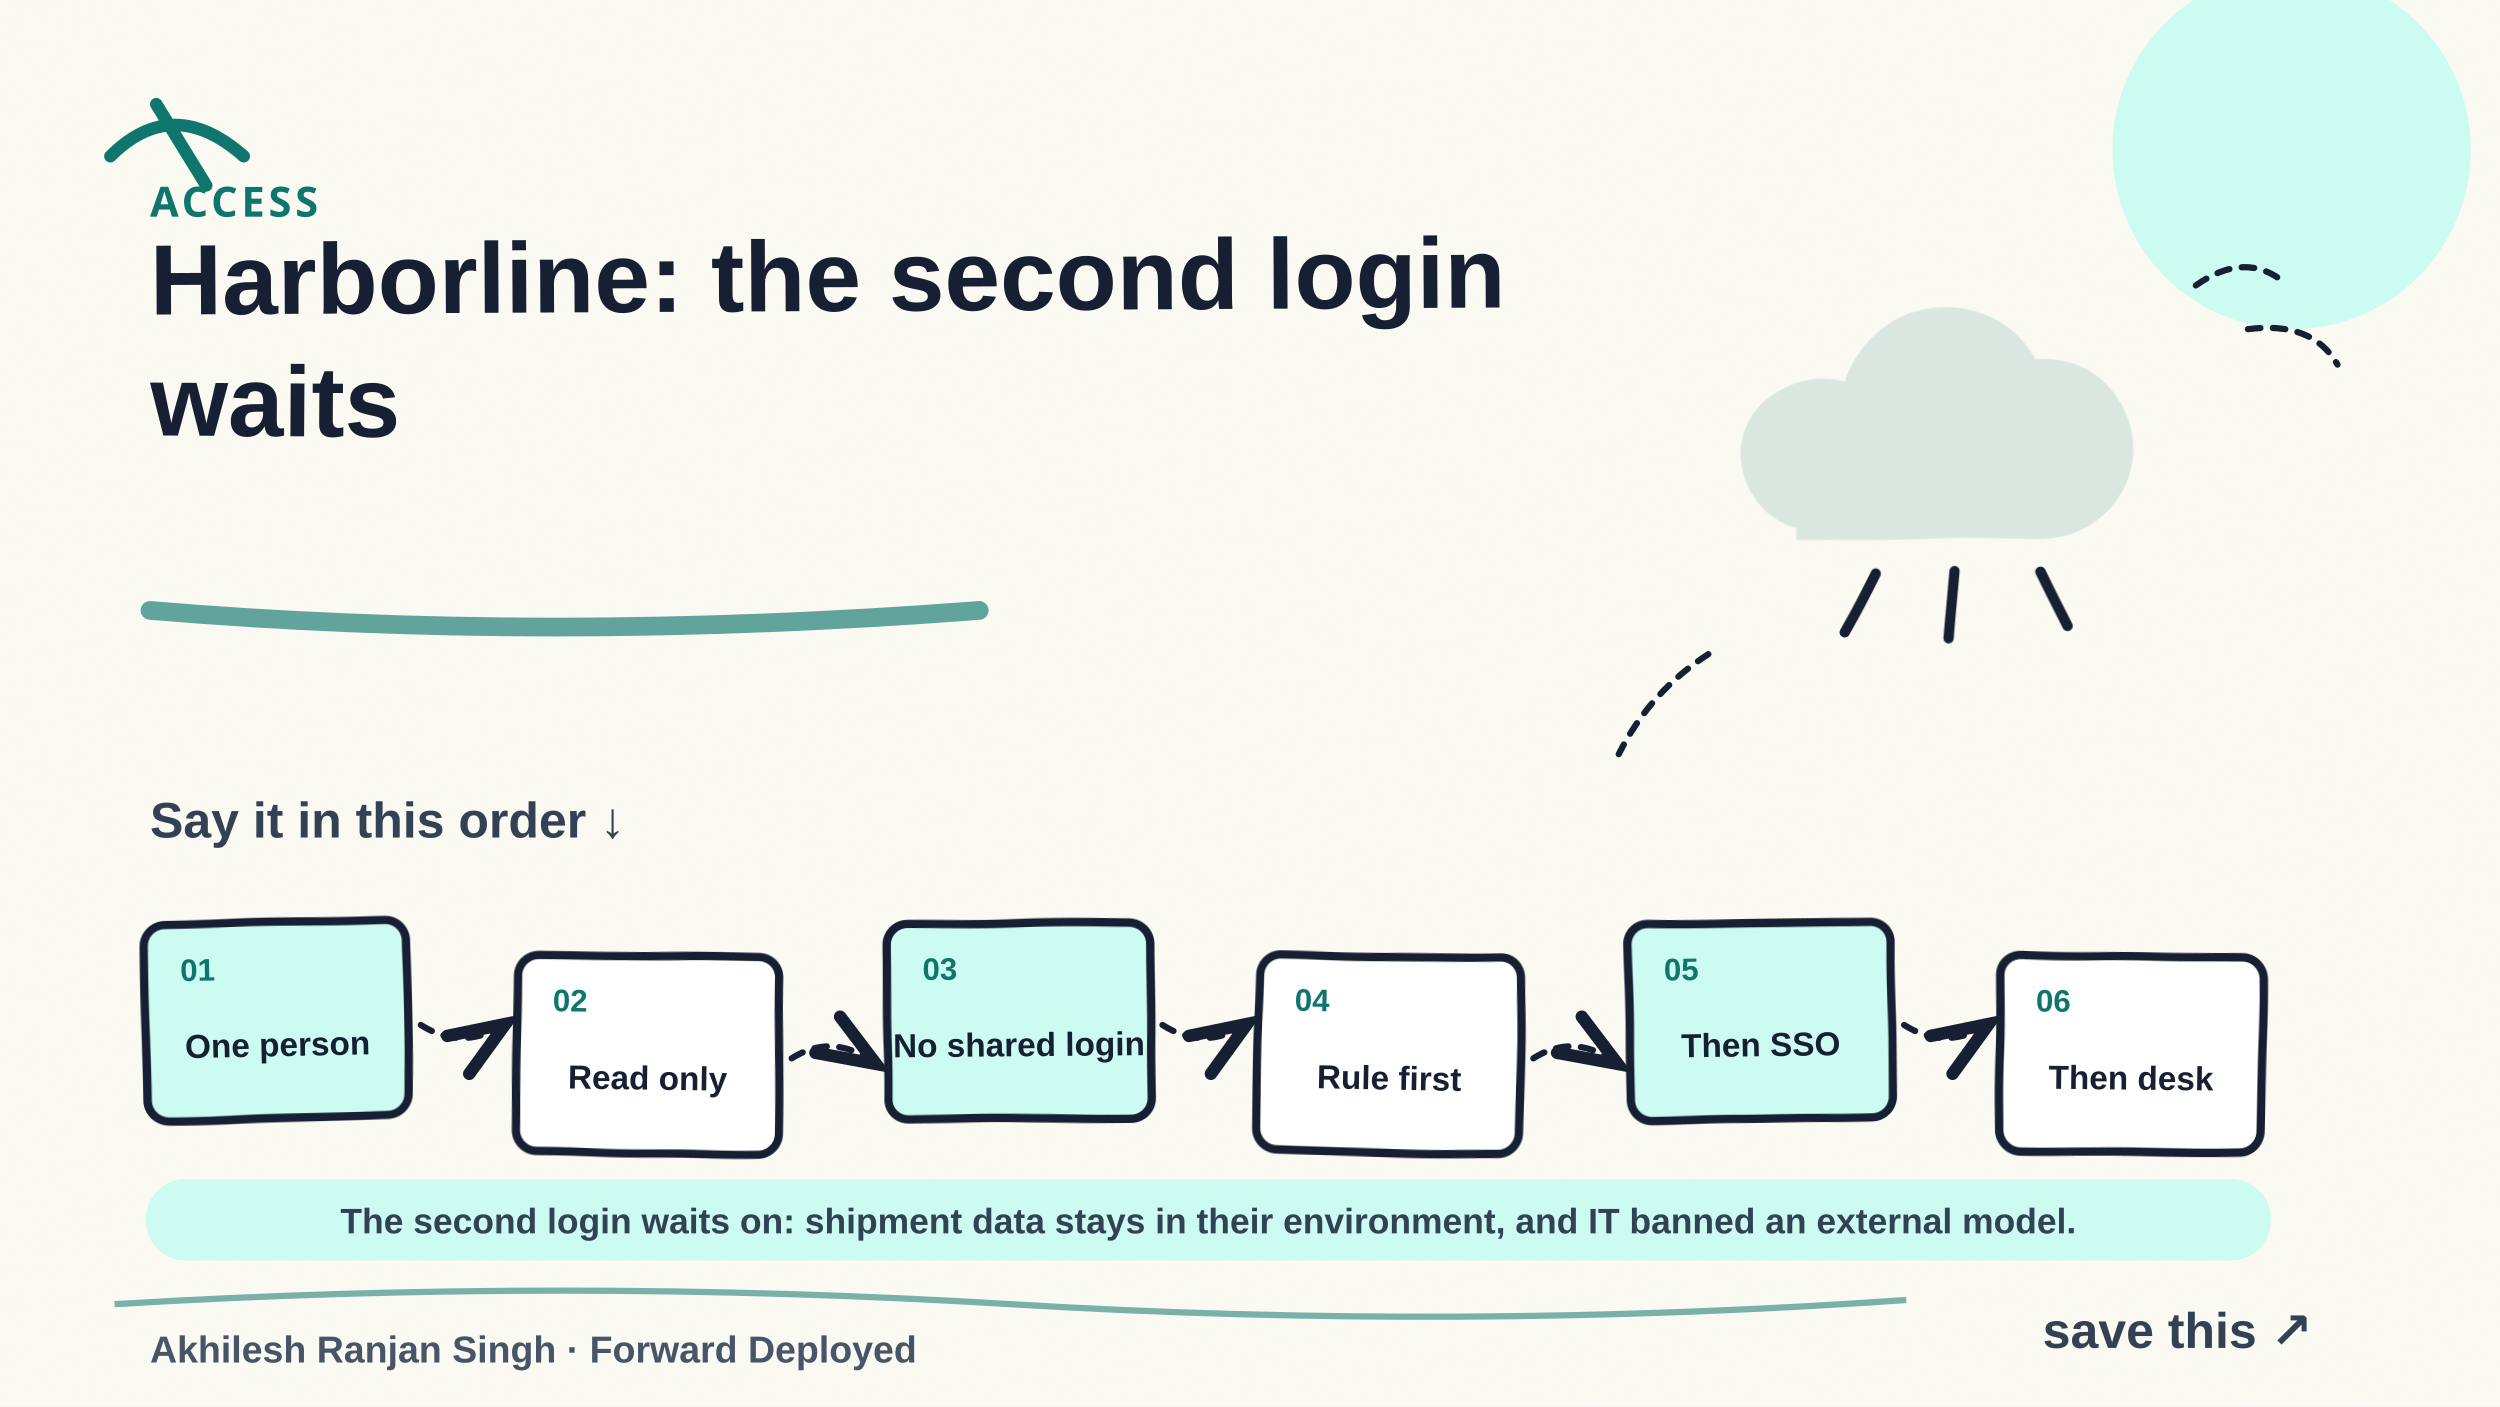
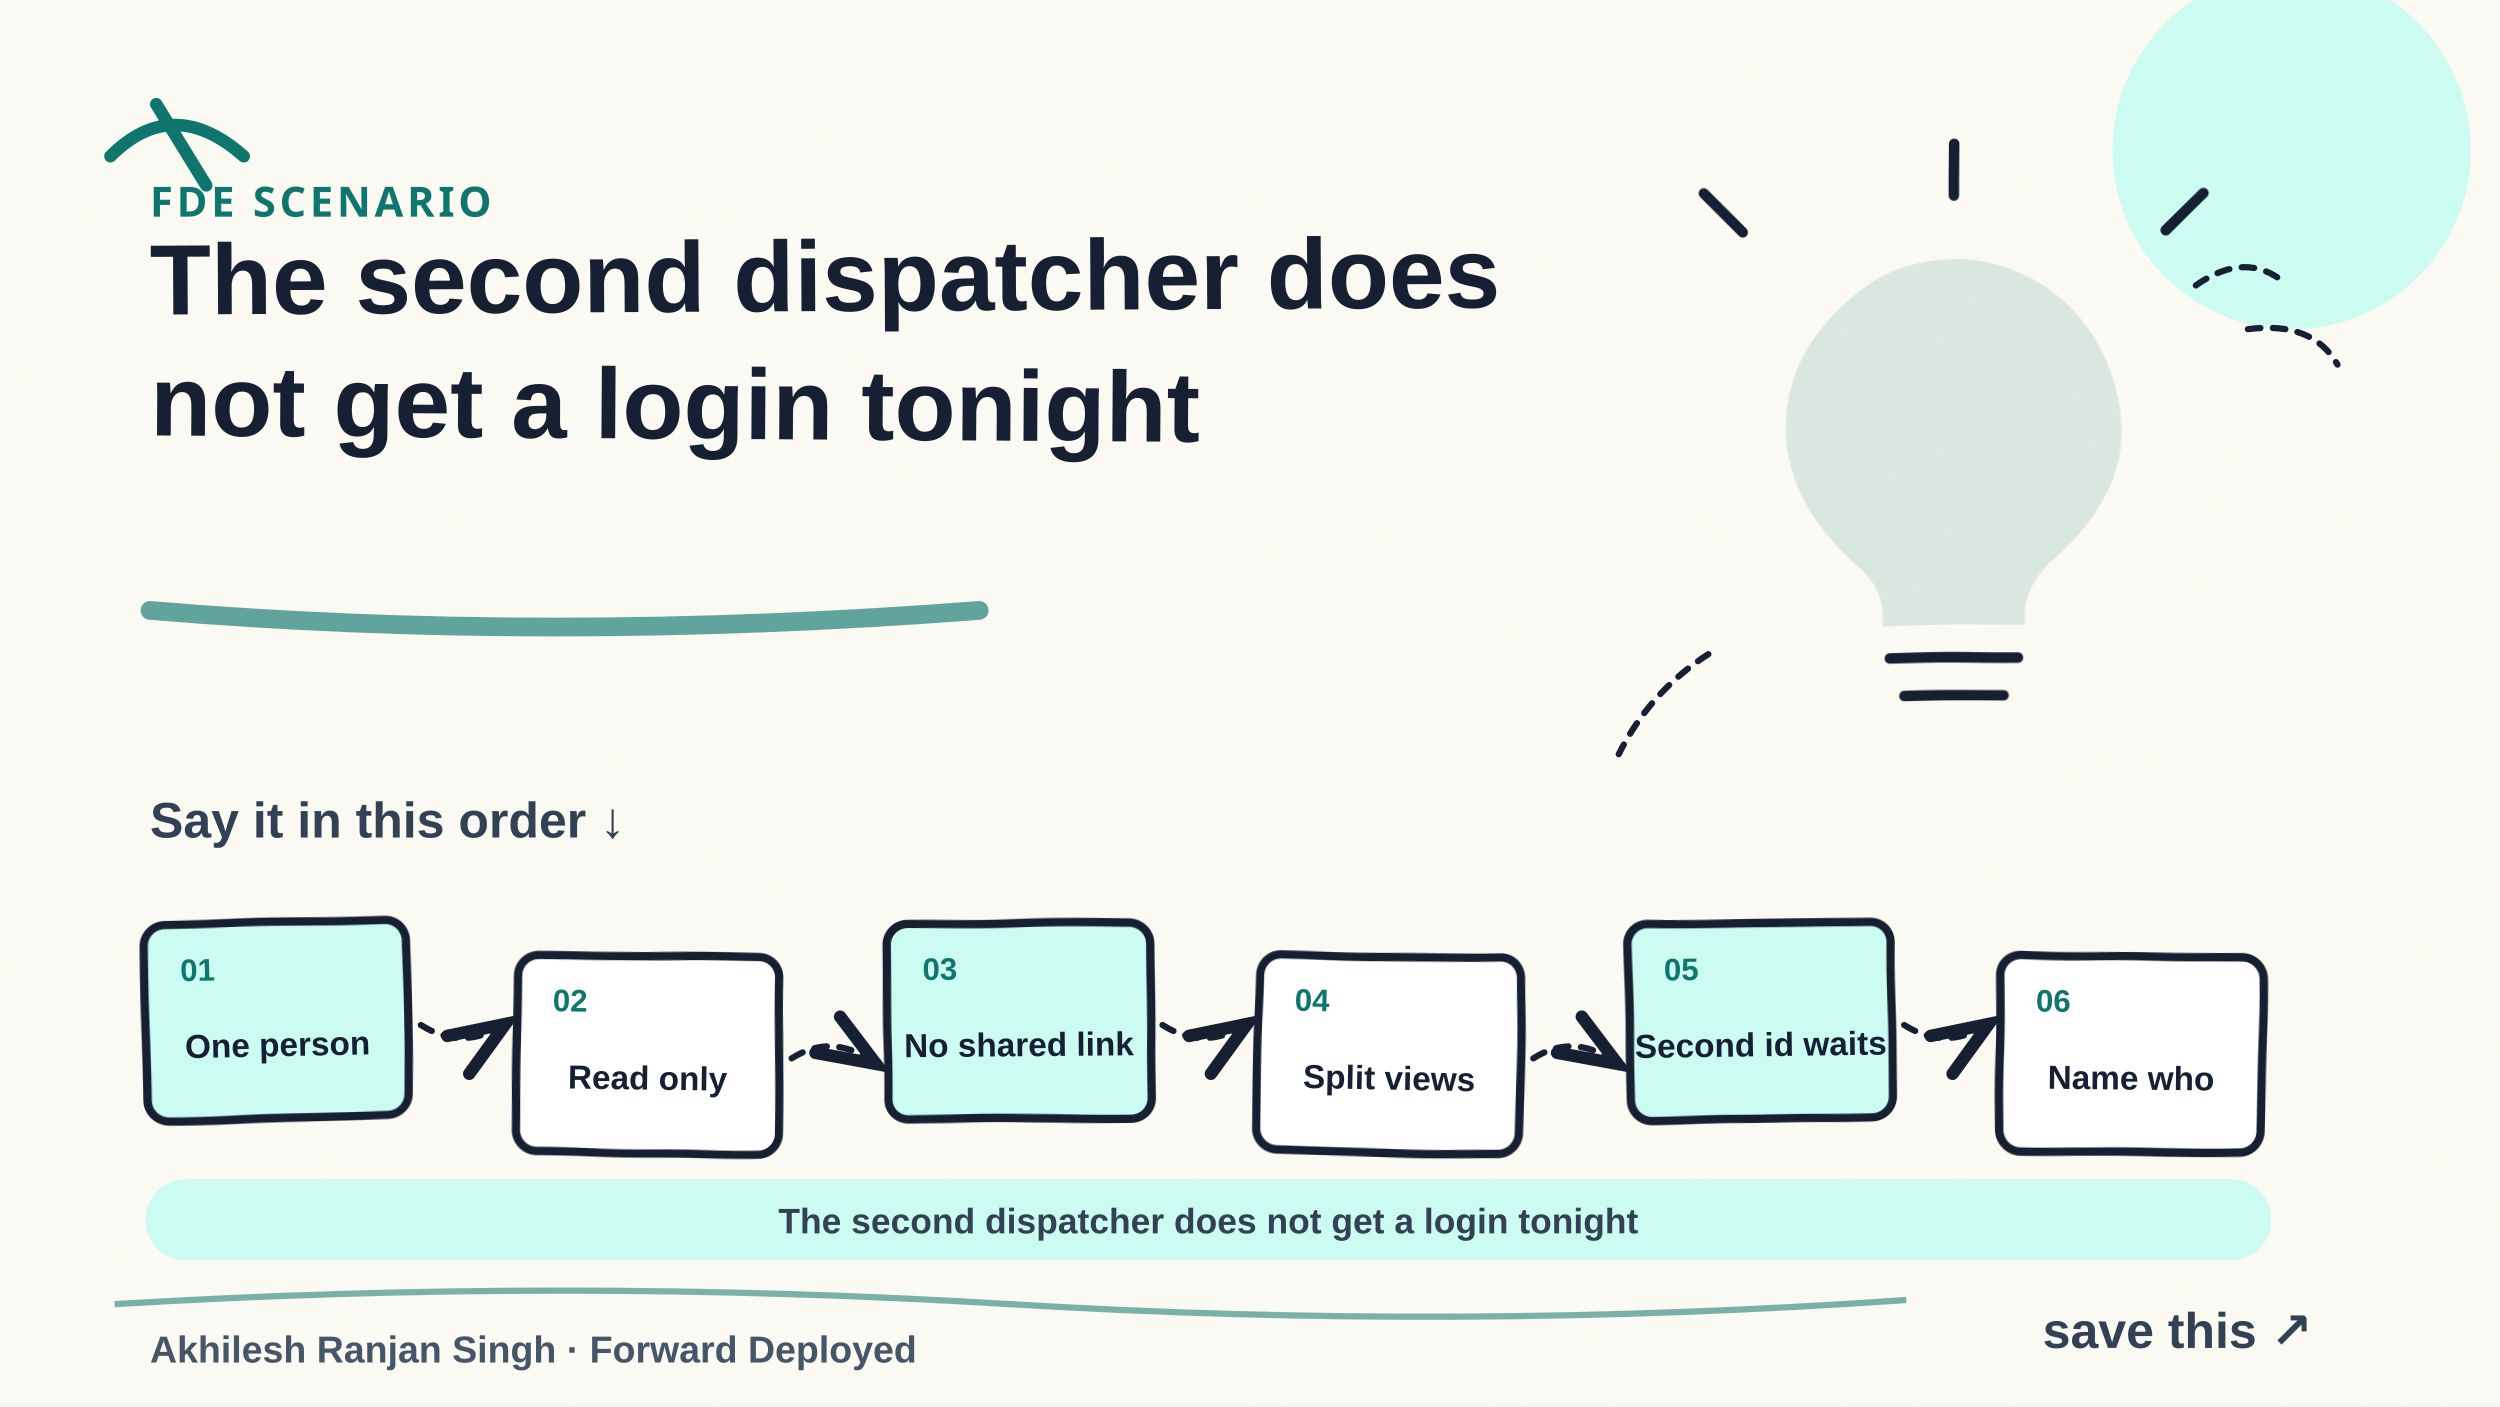
<svg xmlns="http://www.w3.org/2000/svg" width="1200" height="675" viewBox="0 0 1200 675">
  <defs>
    <filter id="paper">
      <feTurbulence type="fractalNoise" baseFrequency=".7" numOctaves="3" seed="8" />
      <feBlend in="SourceGraphic" mode="multiply" />
    </filter>
    <filter id="wobble">
      <feTurbulence type="fractalNoise" baseFrequency=".012" numOctaves="2" seed="4" result="warp" />
      <feDisplacementMap in="SourceGraphic" in2="warp" scale="3" />
    </filter>
    <marker id="arrow" markerWidth="12" markerHeight="12" refX="9" refY="4" orient="auto">
      <path d="M1 1L10 4 1 8" fill="none" stroke="#172033" stroke-width="2" stroke-linecap="round" />
    </marker>
    <style>.ink{fill:none;stroke:#172033;stroke-width:7;stroke-linecap:round;stroke-linejoin:round}.thin{stroke-width:5}.eyebrow{font-family:"Comic Sans MS","Chalkboard SE",sans-serif;font-size:20px;font-weight:700;fill:#0f766e;letter-spacing:1.8px}.title{font-family:"Arial Rounded MT Bold","Trebuchet MS",Arial,sans-serif;font-size:48px;font-weight:900;fill:#172033}.note{font-family:"Comic Sans MS","Chalkboard SE",Arial,sans-serif;font-size:24px;font-weight:700;fill:#334155}.detail{font-family:"Comic Sans MS","Chalkboard SE",Arial,sans-serif;font-size:17px;font-weight:700;fill:#334155}.card{stroke:#172033;stroke-width:4;filter:url(#wobble)}.step{font-family:"Comic Sans MS",Arial,sans-serif;font-size:15px;font-weight:700;fill:#0f766e}.cardText{font-family:"Arial Rounded MT Bold","Trebuchet MS",Arial,sans-serif;font-size:16px;font-weight:800;fill:#172033}.scribble{fill:none;stroke:#172033;stroke-width:3;stroke-linecap:round;stroke-dasharray:6 6}.footer{font-family:"Comic Sans MS","Chalkboard SE",Arial,sans-serif;font-size:18px;font-weight:700;fill:#475569}</style>
  </defs>
  <rect width="1200" height="675" fill="#fffdf6" />
  <g opacity=".03" filter="url(#paper)">
    <rect width="1200" height="675" fill="#64748b" />
  </g>
  <circle cx="1100" cy="72" r="86" fill="#ccfbf1" />
  <path d="M53 75q30-30 64 0m-42-25 24 39" fill="none" stroke="#0f766e" stroke-width="6" stroke-linecap="round" />
-   <text x="72" y="104" class="eyebrow">ACCESS</text>
-   <text x="72" y="151" class="title" transform="rotate(-0.3 72 151)">Harborline: the second login</text>
-   <text x="72" y="209" class="title" transform="rotate(0.35 72 209)">waits</text>
+   <text x="72" y="104" class="eyebrow">FDE SCENARIO</text>
+   <text x="72" y="151" class="title" transform="rotate(-0.3 72 151)">The second dispatcher does</text>
+   <text x="72" y="209" class="title" transform="rotate(0.35 72 209)">not get a login tonight</text>
  <path d="M72 293q190 16 398 0" fill="none" stroke="#0f766e" stroke-width="9" stroke-linecap="round" opacity=".65" />
  <g filter="url(#wobble)">
-     <path d="M866 250c-29-5-36-45-9-59 10-6 21-7 31-3 8-43 69-49 87-11 35-6 55 32 38 60-8 12-20 18-37 18H866z" fill="#0f766e" opacity=".14" stroke="#0f766e" stroke-width="8" />
-     <path d="M900 275l-15 28m54-28-3 32m44-32 13 26" class="ink thin" />
+     <path d="M938 128c-44 0-77 36-77 78 0 28 15 47 34 64 8 7 12 17 12 27h62c0-11 5-21 13-29 18-17 32-35 32-62 0-44-34-78-76-78z" fill="#0f766e" opacity=".14" stroke="#0f766e" stroke-width="7" />
+     <path d="M907 316h62m-55 18h48M938 94V69m-102 42-18-18m222 18 18-18" class="ink thin" />
  </g>
  <path d="M1054 137q24-17 43-1m-18 22q31-4 43 17M820 314q-28 18-43 48" class="scribble" />
  <text x="72" y="402" class="note">Say it in this order ↓</text>
  <g transform="rotate(-1.2 133 490)">
    <rect x="70" y="443" width="126" height="94" rx="10" fill="#ccfbf1" class="card" />
    <text x="87" y="470" class="step">01</text>
    <text x="133" y="507" class="cardText" text-anchor="middle">One person</text>
  </g>
  <path d="M202 492q19 12 38 1" class="scribble" marker-end="url(#arrow)" />
  <g transform="rotate(0.8 311 506)">
    <rect x="248" y="459" width="126" height="94" rx="10" fill="#fff" class="card" />
    <text x="265" y="486" class="step">02</text>
    <text x="311" y="523" class="cardText" text-anchor="middle">Read only</text>
  </g>
  <path d="M380 508q19 -12 38 1" class="scribble" marker-end="url(#arrow)" />
  <g transform="rotate(-0.5 489 490)">
    <rect x="426" y="443" width="126" height="94" rx="10" fill="#ccfbf1" class="card" />
    <text x="443" y="470" class="step">03</text>
-     <text x="489" y="507" class="cardText" text-anchor="middle">No shared login</text>
+     <text x="489" y="507" class="cardText" text-anchor="middle">No shared link</text>
  </g>
  <path d="M558 492q19 12 38 1" class="scribble" marker-end="url(#arrow)" />
  <g transform="rotate(1.1 667 506)">
    <rect x="604" y="459" width="126" height="94" rx="10" fill="#fff" class="card" />
    <text x="621" y="486" class="step">04</text>
-     <text x="667" y="523" class="cardText" text-anchor="middle">Rule first</text>
+     <text x="667" y="523" class="cardText" text-anchor="middle">Split views</text>
  </g>
  <path d="M736 508q19 -12 38 1" class="scribble" marker-end="url(#arrow)" />
  <g transform="rotate(-0.8 845 490)">
    <rect x="782" y="443" width="126" height="94" rx="10" fill="#ccfbf1" class="card" />
    <text x="799" y="470" class="step">05</text>
-     <text x="845" y="507" class="cardText" text-anchor="middle">Then SSO</text>
+     <text x="845" y="507" class="cardText" text-anchor="middle">Second id waits</text>
  </g>
  <path d="M914 492q19 12 38 1" class="scribble" marker-end="url(#arrow)" />
  <g transform="rotate(0.6 1023 506)">
    <rect x="960" y="459" width="126" height="94" rx="10" fill="#fff" class="card" />
    <text x="977" y="486" class="step">06</text>
-     <text x="1023" y="523" class="cardText" text-anchor="middle">Then desk</text>
+     <text x="1023" y="523" class="cardText" text-anchor="middle">Name who</text>
  </g>
  <rect x="70" y="566" width="1020" height="39" rx="19" fill="#ccfbf1" />
-   <text x="580" y="592" class="detail" text-anchor="middle">The second login waits on: shipment data stays in their environment, and IT banned an external model.</text>
+   <text x="580" y="592" class="detail" text-anchor="middle">The second dispatcher does not get a login tonight</text>
  <path d="M55 626q215-13 430 0t430-2" fill="none" stroke="#0f766e" stroke-width="3" opacity=".55" />
  <text x="72" y="654" class="footer">Akhilesh Ranjan Singh  ·  Forward Deployed</text>
  <text x="1110" y="647" class="note" text-anchor="end">save this ↗</text>
</svg>
